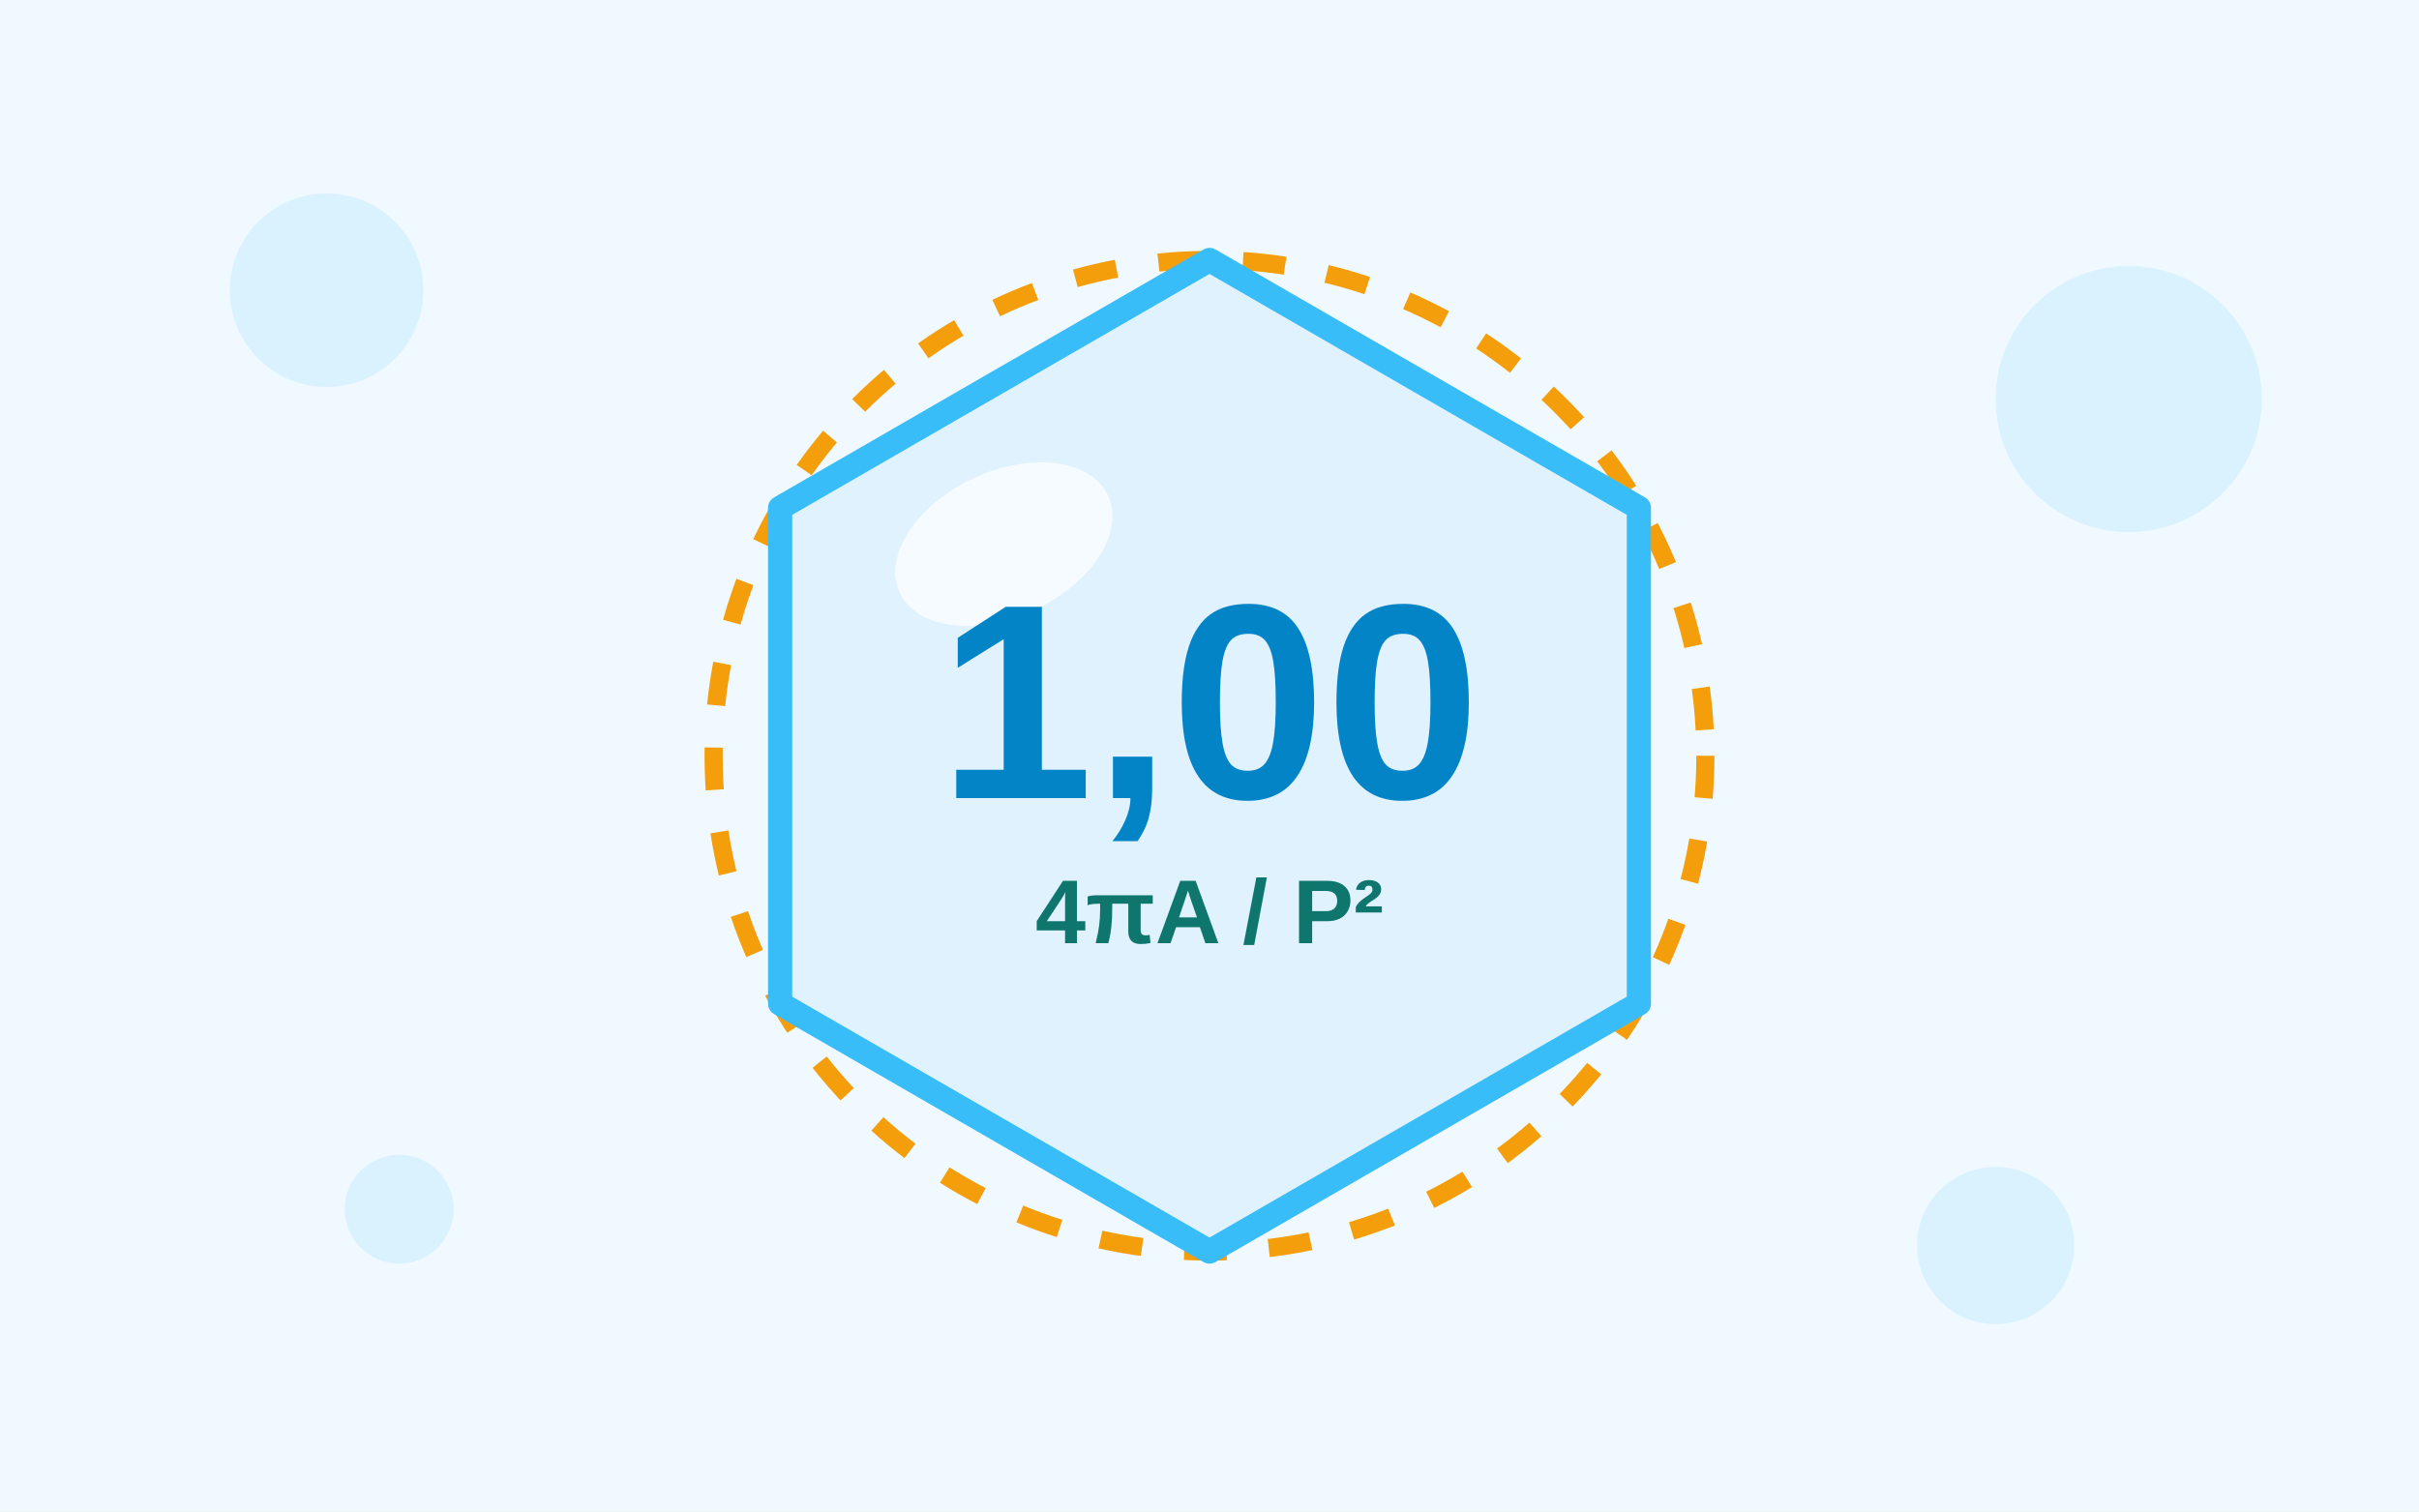
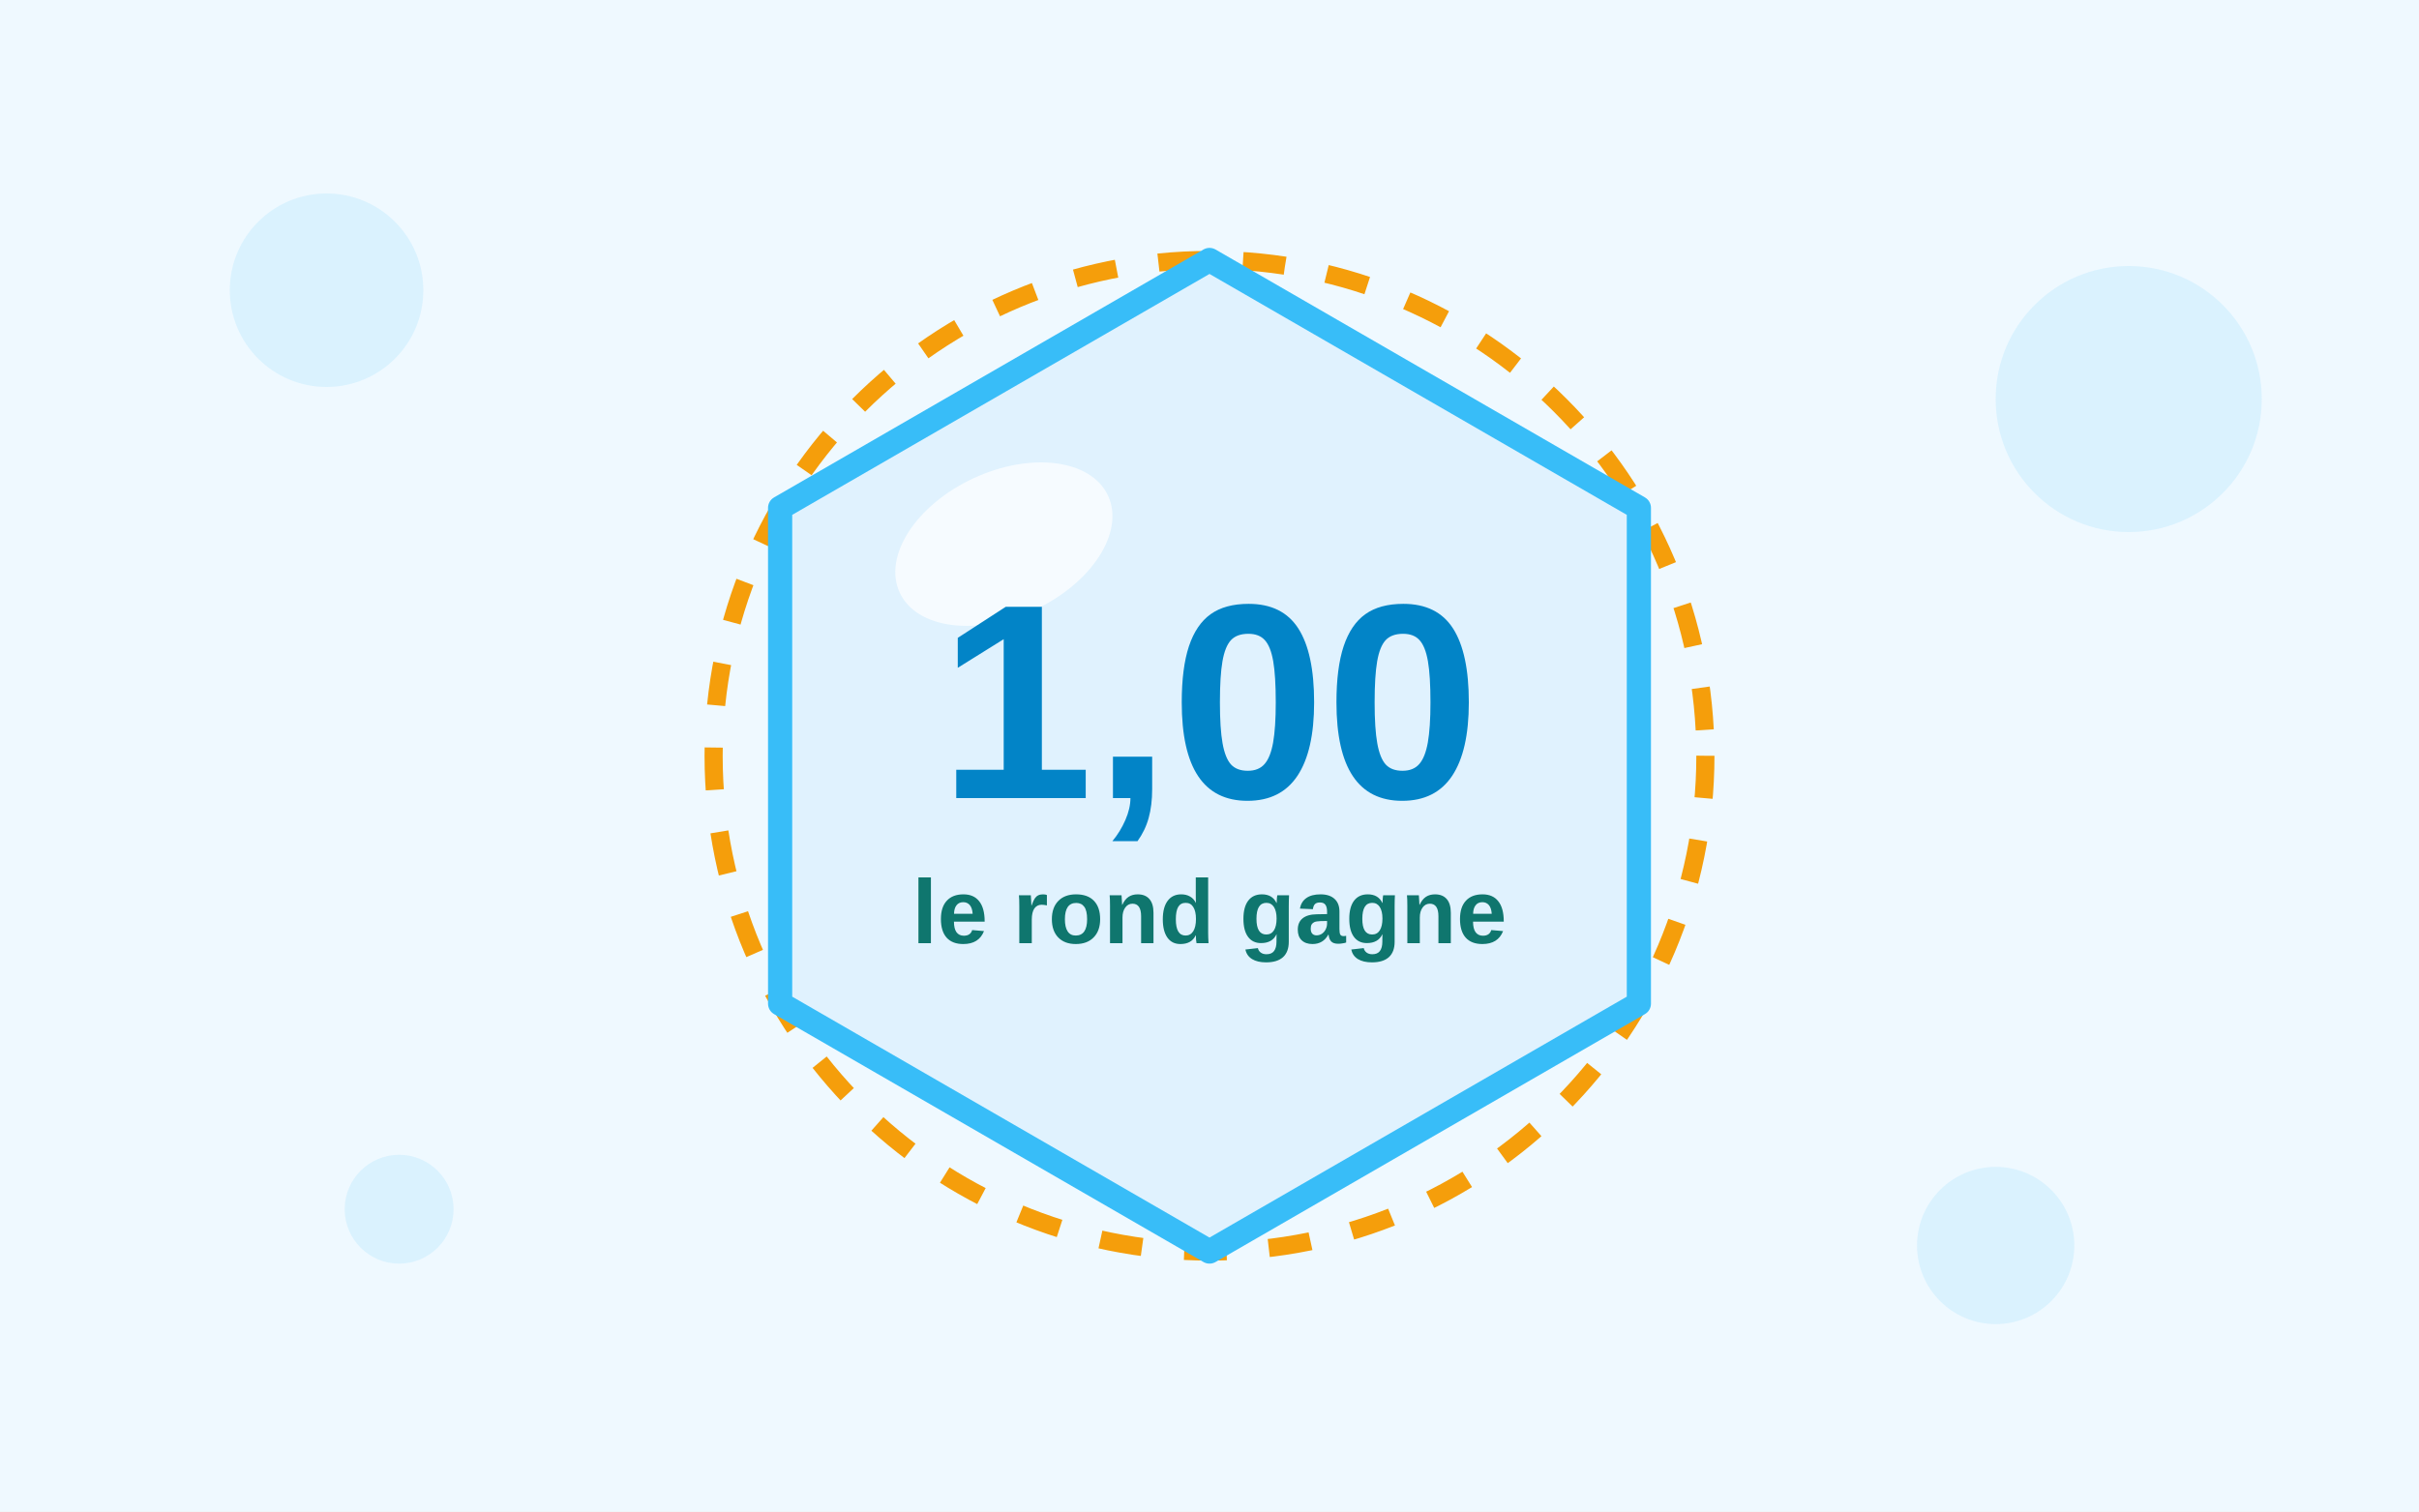
<svg xmlns="http://www.w3.org/2000/svg" viewBox="0 0 400 250" fill="none" role="img" aria-label="Pourquoi les bulles sont rondes : un hexagone qui s'arrondit vers le cercle champion, note 1,00">
  <rect width="400" height="250" fill="#eff9ff" />
  <circle cx="54" cy="48" r="16" fill="#38bdf8" opacity="0.12" />
  <circle cx="352" cy="66" r="22" fill="#38bdf8" opacity="0.12" />
  <circle cx="330" cy="206" r="13" fill="#38bdf8" opacity="0.12" />
  <circle cx="66" cy="200" r="9" fill="#38bdf8" opacity="0.12" />
  <circle cx="200" cy="125" r="82" fill="none" stroke="#f59e0b" stroke-width="3" stroke-dasharray="7 7" />
  <polygon points="200,43 271,84 271,166 200,207 129,166 129,84" fill="#e0f2fe" stroke="#38bdf8" stroke-width="4" stroke-linejoin="round" />
  <ellipse cx="166" cy="90" rx="19" ry="12" fill="#ffffff" opacity="0.7" transform="rotate(-25 166 90)" />
  <text x="200" y="132" text-anchor="middle" font-family="Arial, Helvetica, sans-serif" font-weight="900" font-size="46" fill="#0284c7">1,00</text>
-   <text x="200" y="156" text-anchor="middle" font-family="Arial, Helvetica, sans-serif" font-weight="700" font-size="15" fill="#0f766e">4πA / P²</text>
+   <text x="200" y="156" text-anchor="middle" font-family="Arial, Helvetica, sans-serif" font-weight="700" font-size="15" fill="#0f766e">le rond gagne</text>
</svg>
